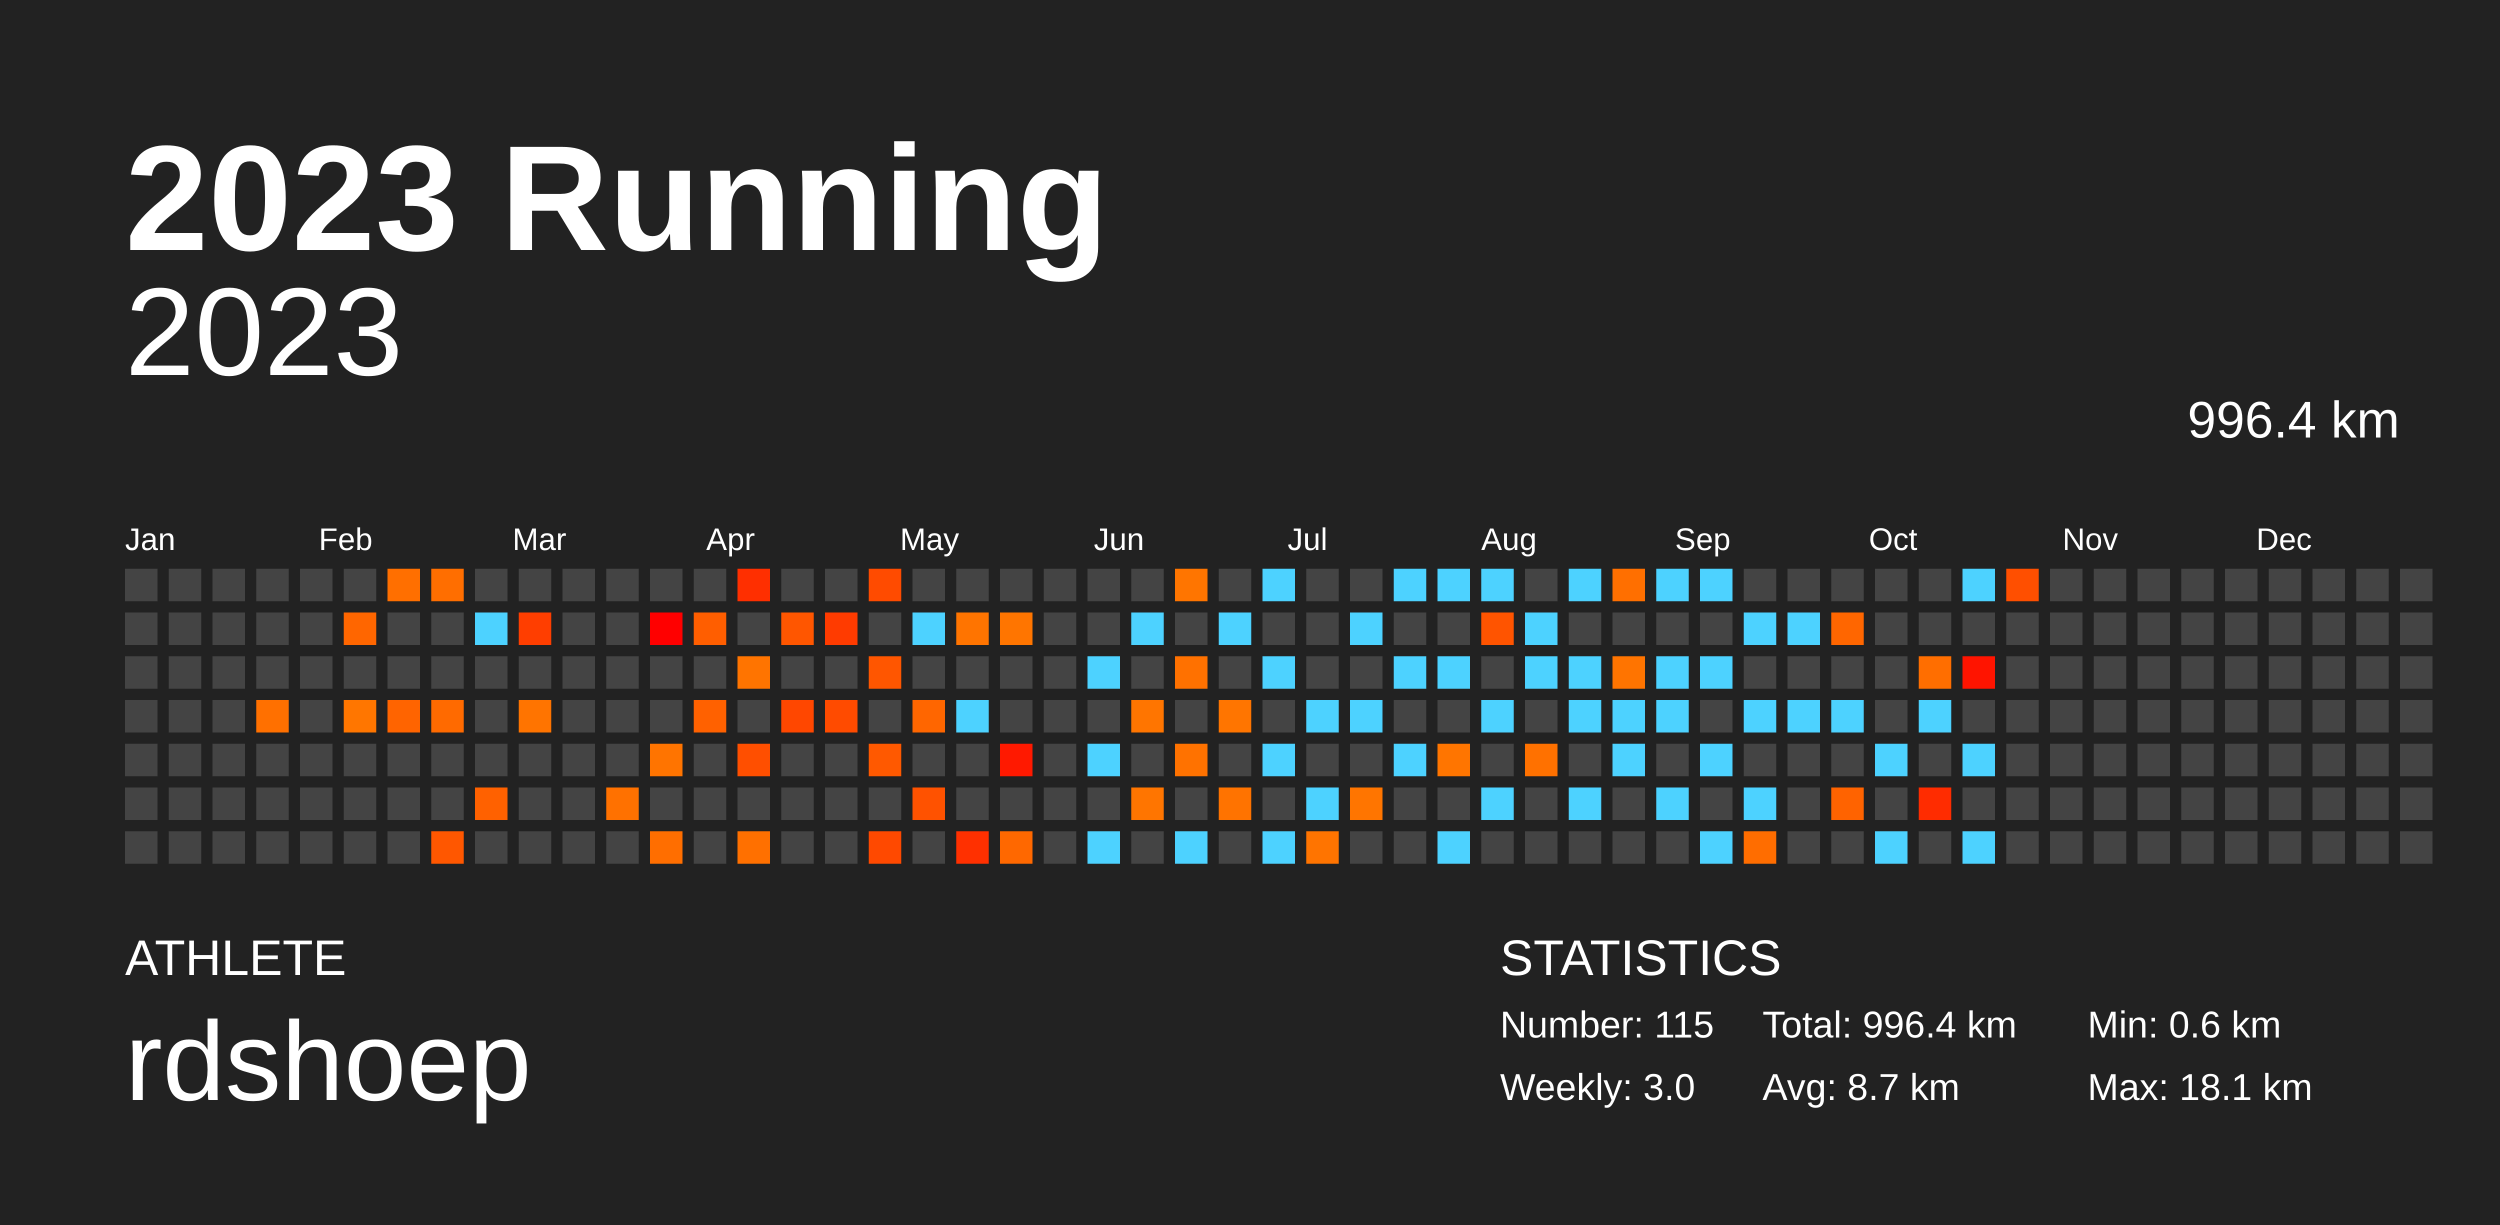
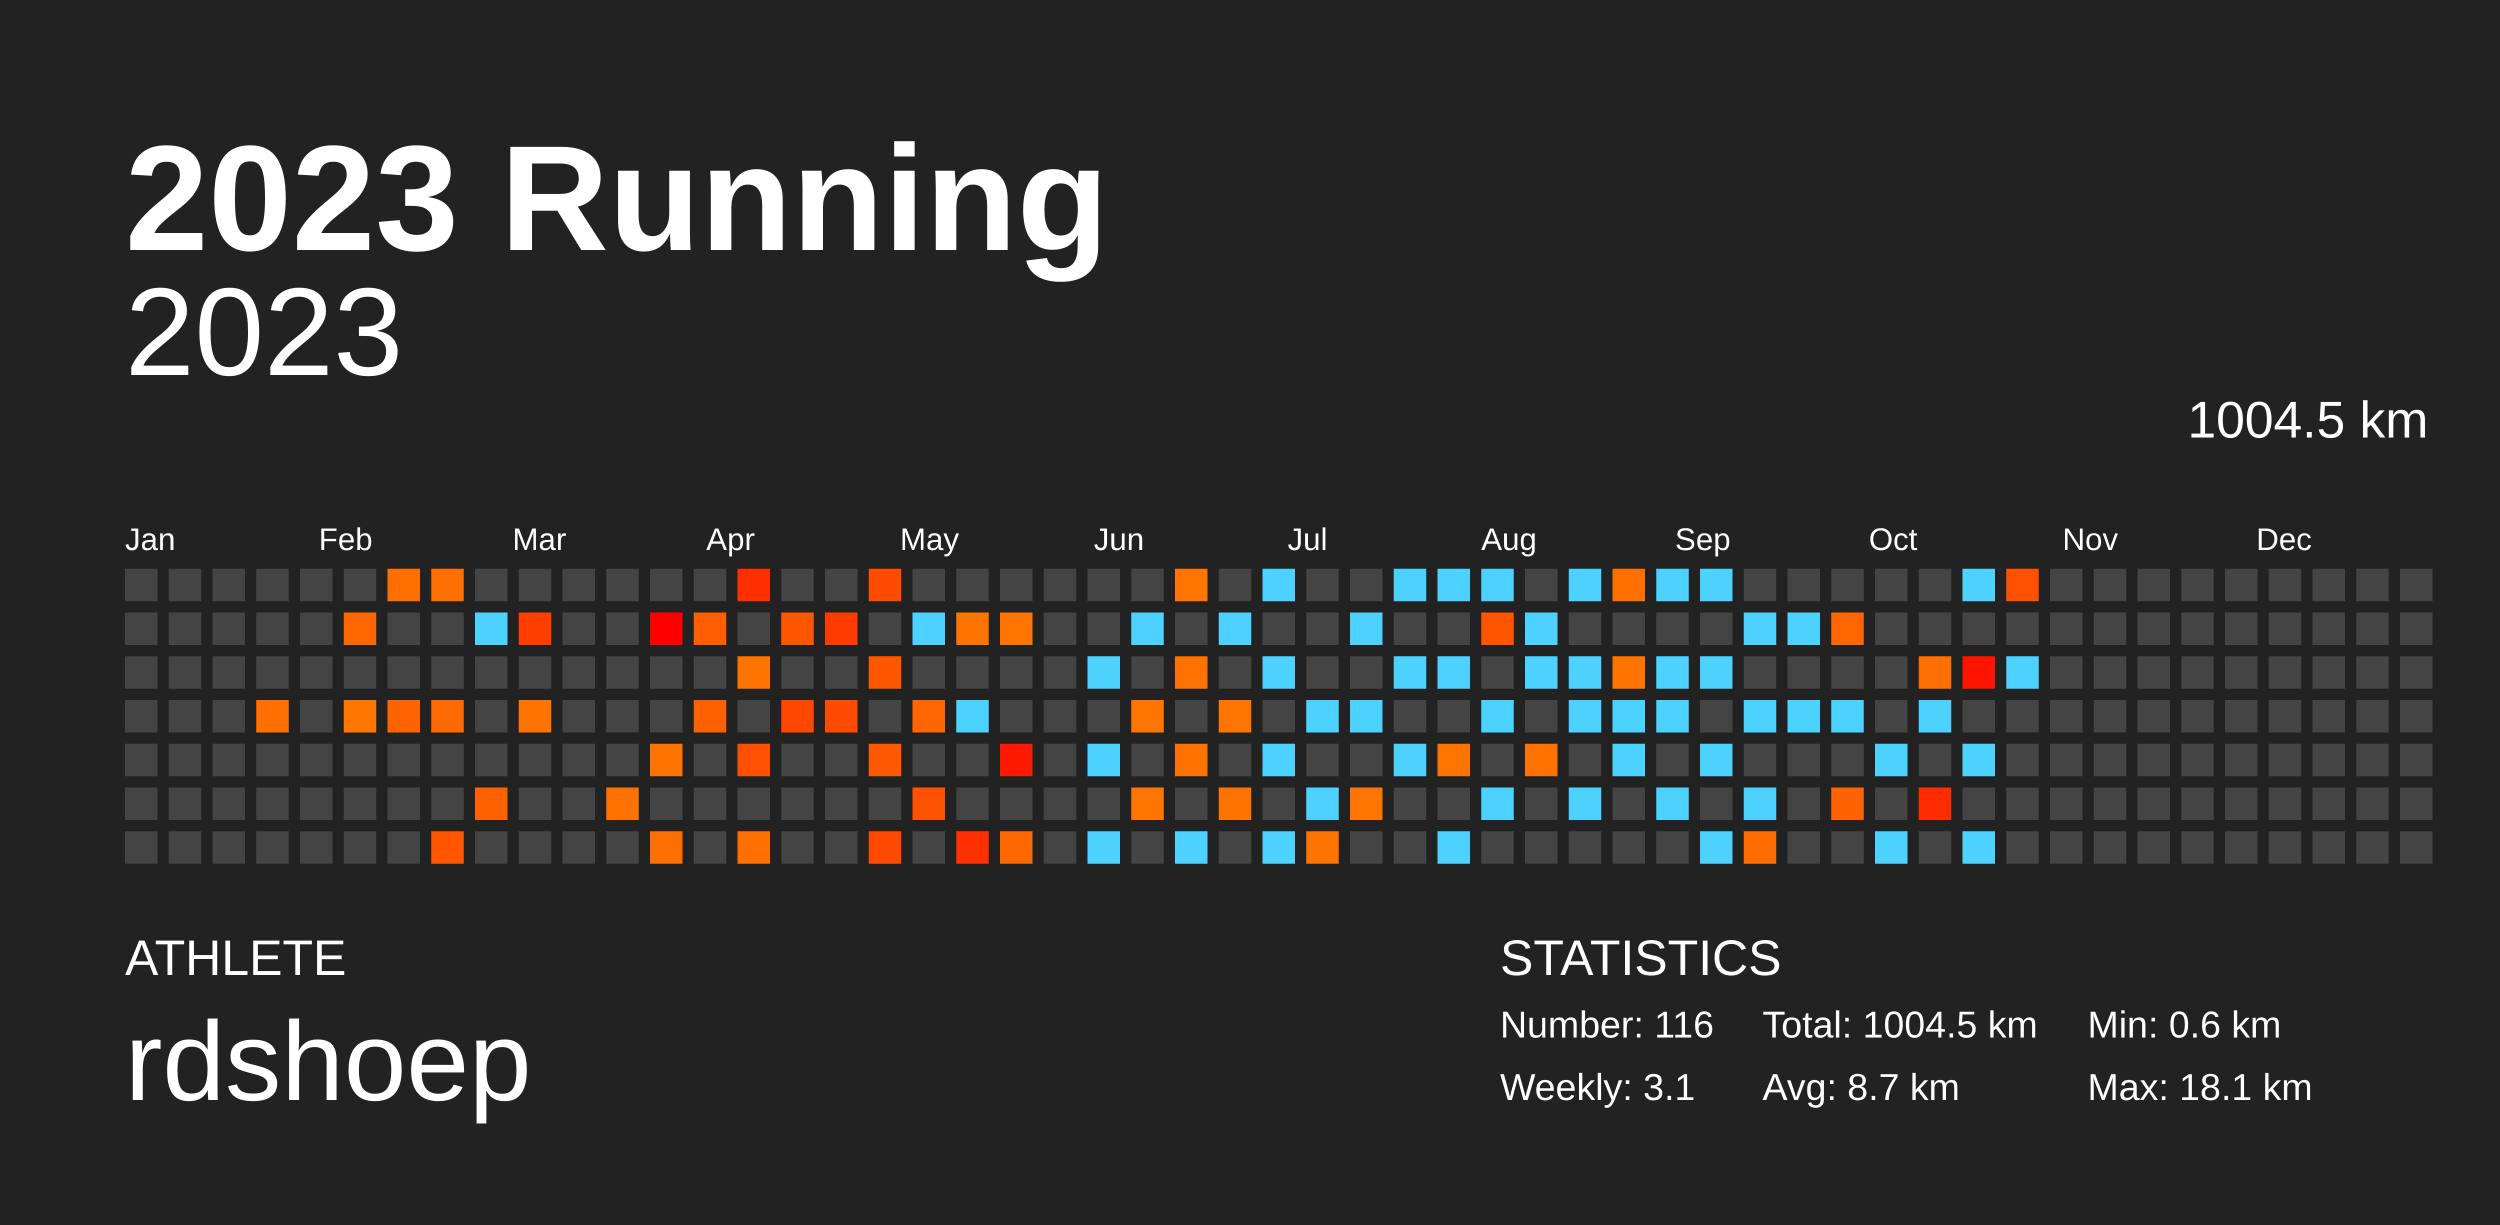
<svg xmlns="http://www.w3.org/2000/svg" baseProfile="full" height="98mm" version="1.1" viewBox="0,0,200,98" width="200mm">
  <defs />
  <rect fill="#222222" height="98" width="200" x="0" y="0" />
  <text fill="#FFFFFF" style="font-size:12px; font-family:Arial; font-weight:bold;" x="10" y="20">2023 Running</text>
  <text fill="#FFFFFF" style="font-size:4px; font-family:Arial" x="10" y="78">ATHLETE</text>
  <text fill="#FFFFFF" style="font-size:9px; font-family:Arial" x="10" y="88">rdshoep</text>
  <text fill="#FFFFFF" style="font-size:4px; font-family:Arial" x="120" y="78">STATISTICS</text>
-   <text fill="#FFFFFF" style="font-size:3px; font-family:Arial" x="120" y="83">Number: 115</text>
-   <text fill="#FFFFFF" style="font-size:3px; font-family:Arial" x="120" y="88">Weekly: 3.0</text>
-   <text fill="#FFFFFF" style="font-size:3px; font-family:Arial" x="141" y="83">Total: 996.4 km</text>
+   <text fill="#FFFFFF" style="font-size:3px; font-family:Arial" x="120" y="83">Number: 116</text>
+   <text fill="#FFFFFF" style="font-size:3px; font-family:Arial" x="120" y="88">Weekly: 3.1</text>
+   <text fill="#FFFFFF" style="font-size:3px; font-family:Arial" x="141" y="83">Total: 1004.5 km</text>
  <text fill="#FFFFFF" style="font-size:3px; font-family:Arial" x="141" y="88">Avg: 8.7 km</text>
  <text fill="#FFFFFF" style="font-size:3px; font-family:Arial" x="167" y="83">Min: 0.6 km</text>
  <text fill="#FFFFFF" style="font-size:3px; font-family:Arial" x="167" y="88">Max: 18.1 km</text>
  <text alignment-baseline="hanging" fill="#FFFFFF" style="font-size:10.0px; font-family:Arial;" x="10" y="30">2023</text>
-   <text alignment-baseline="hanging" fill="#FFFFFF" style="font-size:4.125px; font-family:Arial;" x="175" y="35">996.4 km</text>
+   <text alignment-baseline="hanging" fill="#FFFFFF" style="font-size:4.125px; font-family:Arial;" x="175" y="35">1004.5 km</text>
  <text fill="#FFFFFF" style="font-size:2.5px; font-family:Arial" x="10.0" y="44">Jan</text>
  <text fill="#FFFFFF" style="font-size:2.5px; font-family:Arial" x="25.5" y="44">Feb</text>
  <text fill="#FFFFFF" style="font-size:2.5px; font-family:Arial" x="41.0" y="44">Mar</text>
  <text fill="#FFFFFF" style="font-size:2.5px; font-family:Arial" x="56.5" y="44">Apr</text>
  <text fill="#FFFFFF" style="font-size:2.5px; font-family:Arial" x="72.0" y="44">May</text>
  <text fill="#FFFFFF" style="font-size:2.5px; font-family:Arial" x="87.5" y="44">Jun</text>
  <text fill="#FFFFFF" style="font-size:2.5px; font-family:Arial" x="103.0" y="44">Jul</text>
  <text fill="#FFFFFF" style="font-size:2.5px; font-family:Arial" x="118.5" y="44">Aug</text>
  <text fill="#FFFFFF" style="font-size:2.5px; font-family:Arial" x="134.0" y="44">Sep</text>
  <text fill="#FFFFFF" style="font-size:2.5px; font-family:Arial" x="149.5" y="44">Oct</text>
  <text fill="#FFFFFF" style="font-size:2.5px; font-family:Arial" x="165.0" y="44">Nov</text>
  <text fill="#FFFFFF" style="font-size:2.5px; font-family:Arial" x="180.5" y="44">Dec</text>
  <rect fill="#444444" height="2.6" width="2.6" x="10.0" y="45.5" />
  <rect fill="#444444" height="2.6" width="2.6" x="10.0" y="49.0" />
  <rect fill="#444444" height="2.6" width="2.6" x="10.0" y="52.5" />
  <rect fill="#444444" height="2.6" width="2.6" x="10.0" y="56.0" />
  <rect fill="#444444" height="2.6" width="2.6" x="10.0" y="59.5" />
  <rect fill="#444444" height="2.6" width="2.6" x="10.0" y="63.0" />
  <rect fill="#444444" height="2.6" width="2.6" x="10.0" y="66.5" />
  <rect fill="#444444" height="2.6" width="2.6" x="13.5" y="45.5" />
  <rect fill="#444444" height="2.6" width="2.6" x="13.5" y="49.0" />
  <rect fill="#444444" height="2.6" width="2.6" x="13.5" y="52.5" />
  <rect fill="#444444" height="2.6" width="2.6" x="13.5" y="56.0" />
  <rect fill="#444444" height="2.6" width="2.6" x="13.5" y="59.5" />
  <rect fill="#444444" height="2.6" width="2.6" x="13.5" y="63.0" />
  <rect fill="#444444" height="2.6" width="2.6" x="13.5" y="66.5" />
  <rect fill="#444444" height="2.6" width="2.6" x="17.0" y="45.5" />
  <rect fill="#444444" height="2.6" width="2.6" x="17.0" y="49.0" />
  <rect fill="#444444" height="2.6" width="2.6" x="17.0" y="52.5" />
  <rect fill="#444444" height="2.6" width="2.6" x="17.0" y="56.0" />
  <rect fill="#444444" height="2.6" width="2.6" x="17.0" y="59.5" />
  <rect fill="#444444" height="2.6" width="2.6" x="17.0" y="63.0" />
  <rect fill="#444444" height="2.6" width="2.6" x="17.0" y="66.5" />
  <rect fill="#444444" height="2.6" width="2.6" x="20.5" y="45.5" />
  <rect fill="#444444" height="2.6" width="2.6" x="20.5" y="49.0" />
  <rect fill="#444444" height="2.6" width="2.6" x="20.5" y="52.5" />
  <rect fill="#ff7000" height="2.6" width="2.6" x="20.5" y="56.0" />
  <rect fill="#444444" height="2.6" width="2.6" x="20.5" y="59.5" />
  <rect fill="#444444" height="2.6" width="2.6" x="20.5" y="63.0" />
  <rect fill="#444444" height="2.6" width="2.6" x="20.5" y="66.5" />
  <rect fill="#444444" height="2.6" width="2.6" x="24.0" y="45.5" />
  <rect fill="#444444" height="2.6" width="2.6" x="24.0" y="49.0" />
  <rect fill="#444444" height="2.6" width="2.6" x="24.0" y="52.5" />
  <rect fill="#444444" height="2.6" width="2.6" x="24.0" y="56.0" />
  <rect fill="#444444" height="2.6" width="2.6" x="24.0" y="59.5" />
  <rect fill="#444444" height="2.6" width="2.6" x="24.0" y="63.0" />
  <rect fill="#444444" height="2.6" width="2.6" x="24.0" y="66.5" />
  <rect fill="#444444" height="2.6" width="2.6" x="27.5" y="45.5" />
  <rect fill="#ff6600" height="2.6" width="2.6" x="27.5" y="49.0" />
  <rect fill="#444444" height="2.6" width="2.6" x="27.5" y="52.5" />
  <rect fill="#ff7600" height="2.6" width="2.6" x="27.5" y="56.0" />
  <rect fill="#444444" height="2.6" width="2.6" x="27.5" y="59.5" />
  <rect fill="#444444" height="2.6" width="2.6" x="27.5" y="63.0" />
  <rect fill="#444444" height="2.6" width="2.6" x="27.5" y="66.5" />
  <rect fill="#ff6f00" height="2.6" width="2.6" x="31.0" y="45.5" />
  <rect fill="#444444" height="2.6" width="2.6" x="31.0" y="49.0" />
  <rect fill="#444444" height="2.6" width="2.6" x="31.0" y="52.5" />
  <rect fill="#ff6400" height="2.6" width="2.6" x="31.0" y="56.0" />
  <rect fill="#444444" height="2.6" width="2.6" x="31.0" y="59.5" />
  <rect fill="#444444" height="2.6" width="2.6" x="31.0" y="63.0" />
  <rect fill="#444444" height="2.6" width="2.6" x="31.0" y="66.5" />
  <rect fill="#ff6e00" height="2.6" width="2.6" x="34.5" y="45.5" />
  <rect fill="#444444" height="2.6" width="2.6" x="34.5" y="49.0" />
  <rect fill="#444444" height="2.6" width="2.6" x="34.5" y="52.5" />
  <rect fill="#ff6a00" height="2.6" width="2.6" x="34.5" y="56.0" />
  <rect fill="#444444" height="2.6" width="2.6" x="34.5" y="59.5" />
  <rect fill="#444444" height="2.6" width="2.6" x="34.5" y="63.0" />
  <rect fill="#ff5700" height="2.6" width="2.6" x="34.5" y="66.5" />
  <rect fill="#444444" height="2.6" width="2.6" x="38.0" y="45.5" />
  <rect fill="#4dd2ff" height="2.6" width="2.6" x="38.0" y="49.0" />
  <rect fill="#444444" height="2.6" width="2.6" x="38.0" y="52.5" />
  <rect fill="#444444" height="2.6" width="2.6" x="38.0" y="56.0" />
  <rect fill="#444444" height="2.6" width="2.6" x="38.0" y="59.5" />
  <rect fill="#ff6100" height="2.6" width="2.6" x="38.0" y="63.0" />
  <rect fill="#444444" height="2.6" width="2.6" x="38.0" y="66.5" />
  <rect fill="#444444" height="2.6" width="2.6" x="41.5" y="45.5" />
  <rect fill="#ff3e00" height="2.6" width="2.6" x="41.5" y="49.0" />
  <rect fill="#444444" height="2.6" width="2.6" x="41.5" y="52.5" />
  <rect fill="#ff7400" height="2.6" width="2.6" x="41.5" y="56.0" />
  <rect fill="#444444" height="2.6" width="2.6" x="41.5" y="59.5" />
  <rect fill="#444444" height="2.6" width="2.6" x="41.5" y="63.0" />
  <rect fill="#444444" height="2.6" width="2.6" x="41.5" y="66.5" />
  <rect fill="#444444" height="2.6" width="2.6" x="45.0" y="45.5" />
  <rect fill="#444444" height="2.6" width="2.6" x="45.0" y="49.0" />
  <rect fill="#444444" height="2.6" width="2.6" x="45.0" y="52.5" />
  <rect fill="#444444" height="2.6" width="2.6" x="45.0" y="56.0" />
  <rect fill="#444444" height="2.6" width="2.6" x="45.0" y="59.5" />
  <rect fill="#444444" height="2.6" width="2.6" x="45.0" y="63.0" />
  <rect fill="#444444" height="2.6" width="2.6" x="45.0" y="66.5" />
  <rect fill="#444444" height="2.6" width="2.6" x="48.5" y="45.5" />
  <rect fill="#444444" height="2.6" width="2.6" x="48.5" y="49.0" />
  <rect fill="#444444" height="2.6" width="2.6" x="48.5" y="52.5" />
  <rect fill="#444444" height="2.6" width="2.6" x="48.5" y="56.0" />
  <rect fill="#444444" height="2.6" width="2.6" x="48.5" y="59.5" />
  <rect fill="#ff7100" height="2.6" width="2.6" x="48.5" y="63.0" />
  <rect fill="#444444" height="2.6" width="2.6" x="48.5" y="66.5" />
  <rect fill="#444444" height="2.6" width="2.6" x="52.0" y="45.5" />
  <rect fill="#ff0000" height="2.6" width="2.6" x="52.0" y="49.0" />
  <rect fill="#444444" height="2.6" width="2.6" x="52.0" y="52.5" />
  <rect fill="#444444" height="2.6" width="2.6" x="52.0" y="56.0" />
  <rect fill="#ff7400" height="2.6" width="2.6" x="52.0" y="59.5" />
  <rect fill="#444444" height="2.6" width="2.6" x="52.0" y="63.0" />
  <rect fill="#ff6e00" height="2.6" width="2.6" x="52.0" y="66.5" />
  <rect fill="#444444" height="2.6" width="2.6" x="55.5" y="45.5" />
  <rect fill="#ff5e00" height="2.6" width="2.6" x="55.5" y="49.0" />
  <rect fill="#444444" height="2.6" width="2.6" x="55.5" y="52.5" />
  <rect fill="#ff6100" height="2.6" width="2.6" x="55.5" y="56.0" />
  <rect fill="#444444" height="2.6" width="2.6" x="55.5" y="59.5" />
  <rect fill="#444444" height="2.6" width="2.6" x="55.5" y="63.0" />
  <rect fill="#444444" height="2.6" width="2.6" x="55.5" y="66.5" />
  <rect fill="#ff2f00" height="2.6" width="2.6" x="59.0" y="45.5" />
  <rect fill="#444444" height="2.6" width="2.6" x="59.0" y="49.0" />
  <rect fill="#ff7400" height="2.6" width="2.6" x="59.0" y="52.5" />
  <rect fill="#444444" height="2.6" width="2.6" x="59.0" y="56.0" />
  <rect fill="#ff4f00" height="2.6" width="2.6" x="59.0" y="59.5" />
  <rect fill="#444444" height="2.6" width="2.6" x="59.0" y="63.0" />
  <rect fill="#ff7000" height="2.6" width="2.6" x="59.0" y="66.5" />
  <rect fill="#444444" height="2.6" width="2.6" x="62.5" y="45.5" />
  <rect fill="#ff5600" height="2.6" width="2.6" x="62.5" y="49.0" />
  <rect fill="#444444" height="2.6" width="2.6" x="62.5" y="52.5" />
  <rect fill="#ff4700" height="2.6" width="2.6" x="62.5" y="56.0" />
  <rect fill="#444444" height="2.6" width="2.6" x="62.5" y="59.5" />
  <rect fill="#444444" height="2.6" width="2.6" x="62.5" y="63.0" />
  <rect fill="#444444" height="2.6" width="2.6" x="62.5" y="66.5" />
  <rect fill="#444444" height="2.6" width="2.6" x="66.0" y="45.5" />
  <rect fill="#ff3b00" height="2.6" width="2.6" x="66.0" y="49.0" />
  <rect fill="#444444" height="2.6" width="2.6" x="66.0" y="52.5" />
  <rect fill="#ff4b00" height="2.6" width="2.6" x="66.0" y="56.0" />
  <rect fill="#444444" height="2.6" width="2.6" x="66.0" y="59.5" />
  <rect fill="#444444" height="2.6" width="2.6" x="66.0" y="63.0" />
  <rect fill="#444444" height="2.6" width="2.6" x="66.0" y="66.5" />
  <rect fill="#ff4b00" height="2.6" width="2.6" x="69.5" y="45.5" />
  <rect fill="#444444" height="2.6" width="2.6" x="69.5" y="49.0" />
  <rect fill="#ff5600" height="2.6" width="2.6" x="69.5" y="52.5" />
  <rect fill="#444444" height="2.6" width="2.6" x="69.5" y="56.0" />
  <rect fill="#ff5900" height="2.6" width="2.6" x="69.5" y="59.5" />
  <rect fill="#444444" height="2.6" width="2.6" x="69.5" y="63.0" />
  <rect fill="#ff4900" height="2.6" width="2.6" x="69.5" y="66.5" />
  <rect fill="#444444" height="2.6" width="2.6" x="73.0" y="45.5" />
  <rect fill="#4dd2ff" height="2.6" width="2.6" x="73.0" y="49.0" />
  <rect fill="#444444" height="2.6" width="2.6" x="73.0" y="52.5" />
  <rect fill="#ff6600" height="2.6" width="2.6" x="73.0" y="56.0" />
  <rect fill="#444444" height="2.6" width="2.6" x="73.0" y="59.5" />
  <rect fill="#ff5200" height="2.6" width="2.6" x="73.0" y="63.0" />
  <rect fill="#444444" height="2.6" width="2.6" x="73.0" y="66.5" />
  <rect fill="#444444" height="2.6" width="2.6" x="76.5" y="45.5" />
  <rect fill="#ff7400" height="2.6" width="2.6" x="76.5" y="49.0" />
  <rect fill="#444444" height="2.6" width="2.6" x="76.5" y="52.5" />
  <rect fill="#4dd2ff" height="2.6" width="2.6" x="76.5" y="56.0" />
  <rect fill="#444444" height="2.6" width="2.6" x="76.5" y="59.5" />
  <rect fill="#444444" height="2.6" width="2.6" x="76.5" y="63.0" />
  <rect fill="#ff3000" height="2.6" width="2.6" x="76.5" y="66.5" />
  <rect fill="#444444" height="2.6" width="2.6" x="80.0" y="45.5" />
  <rect fill="#ff7500" height="2.6" width="2.6" x="80.0" y="49.0" />
  <rect fill="#444444" height="2.6" width="2.6" x="80.0" y="52.5" />
  <rect fill="#444444" height="2.6" width="2.6" x="80.0" y="56.0" />
  <rect fill="#ff1900" height="2.6" width="2.6" x="80.0" y="59.5" />
  <rect fill="#444444" height="2.6" width="2.6" x="80.0" y="63.0" />
  <rect fill="#ff6800" height="2.6" width="2.6" x="80.0" y="66.5" />
  <rect fill="#444444" height="2.6" width="2.6" x="83.5" y="45.5" />
  <rect fill="#444444" height="2.6" width="2.6" x="83.5" y="49.0" />
  <rect fill="#444444" height="2.6" width="2.6" x="83.5" y="52.5" />
  <rect fill="#444444" height="2.6" width="2.6" x="83.5" y="56.0" />
  <rect fill="#444444" height="2.6" width="2.6" x="83.5" y="59.5" />
  <rect fill="#444444" height="2.6" width="2.6" x="83.5" y="63.0" />
  <rect fill="#444444" height="2.6" width="2.6" x="83.5" y="66.5" />
  <rect fill="#444444" height="2.6" width="2.6" x="87.0" y="45.5" />
  <rect fill="#444444" height="2.6" width="2.6" x="87.0" y="49.0" />
  <rect fill="#4dd2ff" height="2.6" width="2.6" x="87.0" y="52.5" />
  <rect fill="#444444" height="2.6" width="2.6" x="87.0" y="56.0" />
  <rect fill="#4dd2ff" height="2.6" width="2.6" x="87.0" y="59.5" />
  <rect fill="#444444" height="2.6" width="2.6" x="87.0" y="63.0" />
  <rect fill="#4dd2ff" height="2.6" width="2.6" x="87.0" y="66.5" />
  <rect fill="#444444" height="2.6" width="2.6" x="90.5" y="45.5" />
  <rect fill="#4dd2ff" height="2.6" width="2.6" x="90.5" y="49.0" />
  <rect fill="#444444" height="2.6" width="2.6" x="90.5" y="52.5" />
  <rect fill="#ff7500" height="2.6" width="2.6" x="90.5" y="56.0" />
  <rect fill="#444444" height="2.6" width="2.6" x="90.5" y="59.5" />
  <rect fill="#ff7500" height="2.6" width="2.6" x="90.5" y="63.0" />
  <rect fill="#444444" height="2.6" width="2.6" x="90.5" y="66.5" />
  <rect fill="#ff7500" height="2.6" width="2.6" x="94.0" y="45.5" />
  <rect fill="#444444" height="2.6" width="2.6" x="94.0" y="49.0" />
  <rect fill="#ff7100" height="2.6" width="2.6" x="94.0" y="52.5" />
  <rect fill="#444444" height="2.6" width="2.6" x="94.0" y="56.0" />
  <rect fill="#ff7200" height="2.6" width="2.6" x="94.0" y="59.5" />
  <rect fill="#444444" height="2.6" width="2.6" x="94.0" y="63.0" />
  <rect fill="#4dd2ff" height="2.6" width="2.6" x="94.0" y="66.5" />
  <rect fill="#444444" height="2.6" width="2.6" x="97.5" y="45.5" />
  <rect fill="#4dd2ff" height="2.6" width="2.6" x="97.5" y="49.0" />
  <rect fill="#444444" height="2.6" width="2.6" x="97.5" y="52.5" />
  <rect fill="#ff7500" height="2.6" width="2.6" x="97.5" y="56.0" />
  <rect fill="#444444" height="2.6" width="2.6" x="97.5" y="59.5" />
  <rect fill="#ff7300" height="2.6" width="2.6" x="97.5" y="63.0" />
  <rect fill="#444444" height="2.6" width="2.6" x="97.5" y="66.5" />
  <rect fill="#4dd2ff" height="2.6" width="2.6" x="101.0" y="45.5" />
  <rect fill="#444444" height="2.6" width="2.6" x="101.0" y="49.0" />
  <rect fill="#4dd2ff" height="2.6" width="2.6" x="101.0" y="52.5" />
  <rect fill="#444444" height="2.6" width="2.6" x="101.0" y="56.0" />
  <rect fill="#4dd2ff" height="2.6" width="2.6" x="101.0" y="59.5" />
  <rect fill="#444444" height="2.6" width="2.6" x="101.0" y="63.0" />
  <rect fill="#4dd2ff" height="2.6" width="2.6" x="101.0" y="66.5" />
  <rect fill="#444444" height="2.6" width="2.6" x="104.5" y="45.5" />
  <rect fill="#444444" height="2.6" width="2.6" x="104.5" y="49.0" />
  <rect fill="#444444" height="2.6" width="2.6" x="104.5" y="52.5" />
  <rect fill="#4dd2ff" height="2.6" width="2.6" x="104.5" y="56.0" />
  <rect fill="#444444" height="2.6" width="2.6" x="104.5" y="59.5" />
  <rect fill="#4dd2ff" height="2.6" width="2.6" x="104.5" y="63.0" />
  <rect fill="#ff7400" height="2.6" width="2.6" x="104.5" y="66.5" />
  <rect fill="#444444" height="2.6" width="2.6" x="108.0" y="45.5" />
  <rect fill="#4dd2ff" height="2.6" width="2.6" x="108.0" y="49.0" />
  <rect fill="#444444" height="2.6" width="2.6" x="108.0" y="52.5" />
  <rect fill="#4dd2ff" height="2.6" width="2.6" x="108.0" y="56.0" />
  <rect fill="#444444" height="2.6" width="2.6" x="108.0" y="59.5" />
  <rect fill="#ff7500" height="2.6" width="2.6" x="108.0" y="63.0" />
  <rect fill="#444444" height="2.6" width="2.6" x="108.0" y="66.5" />
  <rect fill="#4dd2ff" height="2.6" width="2.6" x="111.5" y="45.5" />
  <rect fill="#444444" height="2.6" width="2.6" x="111.5" y="49.0" />
  <rect fill="#4dd2ff" height="2.6" width="2.6" x="111.5" y="52.5" />
  <rect fill="#444444" height="2.6" width="2.6" x="111.5" y="56.0" />
  <rect fill="#4dd2ff" height="2.6" width="2.6" x="111.5" y="59.5" />
  <rect fill="#444444" height="2.6" width="2.6" x="111.5" y="63.0" />
  <rect fill="#444444" height="2.6" width="2.6" x="111.5" y="66.5" />
  <rect fill="#4dd2ff" height="2.6" width="2.6" x="115.0" y="45.5" />
  <rect fill="#444444" height="2.6" width="2.6" x="115.0" y="49.0" />
  <rect fill="#4dd2ff" height="2.6" width="2.6" x="115.0" y="52.5" />
  <rect fill="#444444" height="2.6" width="2.6" x="115.0" y="56.0" />
  <rect fill="#ff7500" height="2.6" width="2.6" x="115.0" y="59.5" />
  <rect fill="#444444" height="2.6" width="2.6" x="115.0" y="63.0" />
  <rect fill="#4dd2ff" height="2.6" width="2.6" x="115.0" y="66.5" />
  <rect fill="#4dd2ff" height="2.6" width="2.6" x="118.5" y="45.5" />
  <rect fill="#ff5400" height="2.6" width="2.6" x="118.5" y="49.0" />
  <rect fill="#444444" height="2.6" width="2.6" x="118.5" y="52.5" />
  <rect fill="#4dd2ff" height="2.6" width="2.6" x="118.5" y="56.0" />
  <rect fill="#444444" height="2.6" width="2.6" x="118.5" y="59.5" />
  <rect fill="#4dd2ff" height="2.6" width="2.6" x="118.5" y="63.0" />
  <rect fill="#444444" height="2.6" width="2.6" x="118.5" y="66.5" />
  <rect fill="#444444" height="2.6" width="2.6" x="122.0" y="45.5" />
  <rect fill="#4dd2ff" height="2.6" width="2.6" x="122.0" y="49.0" />
  <rect fill="#4dd2ff" height="2.6" width="2.6" x="122.0" y="52.5" />
  <rect fill="#444444" height="2.6" width="2.6" x="122.0" y="56.0" />
  <rect fill="#ff7100" height="2.6" width="2.6" x="122.0" y="59.5" />
  <rect fill="#444444" height="2.6" width="2.6" x="122.0" y="63.0" />
  <rect fill="#444444" height="2.6" width="2.6" x="122.0" y="66.5" />
  <rect fill="#4dd2ff" height="2.6" width="2.6" x="125.5" y="45.5" />
  <rect fill="#444444" height="2.6" width="2.6" x="125.5" y="49.0" />
  <rect fill="#4dd2ff" height="2.6" width="2.6" x="125.5" y="52.5" />
  <rect fill="#4dd2ff" height="2.6" width="2.6" x="125.5" y="56.0" />
  <rect fill="#444444" height="2.6" width="2.6" x="125.5" y="59.5" />
  <rect fill="#4dd2ff" height="2.6" width="2.6" x="125.5" y="63.0" />
  <rect fill="#444444" height="2.6" width="2.6" x="125.5" y="66.5" />
  <rect fill="#ff6f00" height="2.6" width="2.6" x="129.0" y="45.5" />
  <rect fill="#444444" height="2.6" width="2.6" x="129.0" y="49.0" />
  <rect fill="#ff7400" height="2.6" width="2.6" x="129.0" y="52.5" />
  <rect fill="#4dd2ff" height="2.6" width="2.6" x="129.0" y="56.0" />
  <rect fill="#4dd2ff" height="2.6" width="2.6" x="129.0" y="59.5" />
  <rect fill="#444444" height="2.6" width="2.6" x="129.0" y="63.0" />
  <rect fill="#444444" height="2.6" width="2.6" x="129.0" y="66.5" />
  <rect fill="#4dd2ff" height="2.6" width="2.6" x="132.5" y="45.5" />
  <rect fill="#444444" height="2.6" width="2.6" x="132.5" y="49.0" />
  <rect fill="#4dd2ff" height="2.6" width="2.6" x="132.5" y="52.5" />
  <rect fill="#4dd2ff" height="2.6" width="2.6" x="132.5" y="56.0" />
  <rect fill="#444444" height="2.6" width="2.6" x="132.5" y="59.5" />
  <rect fill="#4dd2ff" height="2.6" width="2.6" x="132.5" y="63.0" />
  <rect fill="#444444" height="2.6" width="2.6" x="132.5" y="66.5" />
  <rect fill="#4dd2ff" height="2.6" width="2.6" x="136.0" y="45.5" />
  <rect fill="#444444" height="2.6" width="2.6" x="136.0" y="49.0" />
  <rect fill="#4dd2ff" height="2.6" width="2.6" x="136.0" y="52.5" />
  <rect fill="#444444" height="2.6" width="2.6" x="136.0" y="56.0" />
  <rect fill="#4dd2ff" height="2.6" width="2.6" x="136.0" y="59.5" />
  <rect fill="#444444" height="2.6" width="2.6" x="136.0" y="63.0" />
  <rect fill="#4dd2ff" height="2.6" width="2.6" x="136.0" y="66.5" />
  <rect fill="#444444" height="2.6" width="2.6" x="139.5" y="45.5" />
  <rect fill="#4dd2ff" height="2.6" width="2.6" x="139.5" y="49.0" />
  <rect fill="#444444" height="2.6" width="2.6" x="139.5" y="52.5" />
  <rect fill="#4dd2ff" height="2.6" width="2.6" x="139.5" y="56.0" />
  <rect fill="#444444" height="2.6" width="2.6" x="139.5" y="59.5" />
  <rect fill="#4dd2ff" height="2.6" width="2.6" x="139.5" y="63.0" />
  <rect fill="#ff6d00" height="2.6" width="2.6" x="139.5" y="66.5" />
  <rect fill="#444444" height="2.6" width="2.6" x="143.0" y="45.5" />
  <rect fill="#4dd2ff" height="2.6" width="2.6" x="143.0" y="49.0" />
  <rect fill="#444444" height="2.6" width="2.6" x="143.0" y="52.5" />
  <rect fill="#4dd2ff" height="2.6" width="2.6" x="143.0" y="56.0" />
  <rect fill="#444444" height="2.6" width="2.6" x="143.0" y="59.5" />
  <rect fill="#444444" height="2.6" width="2.6" x="143.0" y="63.0" />
  <rect fill="#444444" height="2.6" width="2.6" x="143.0" y="66.5" />
  <rect fill="#444444" height="2.6" width="2.6" x="146.5" y="45.5" />
  <rect fill="#ff6600" height="2.6" width="2.6" x="146.5" y="49.0" />
  <rect fill="#444444" height="2.6" width="2.6" x="146.5" y="52.5" />
  <rect fill="#4dd2ff" height="2.6" width="2.6" x="146.5" y="56.0" />
  <rect fill="#444444" height="2.6" width="2.6" x="146.5" y="59.5" />
  <rect fill="#ff6300" height="2.6" width="2.6" x="146.5" y="63.0" />
  <rect fill="#444444" height="2.6" width="2.6" x="146.5" y="66.5" />
  <rect fill="#444444" height="2.6" width="2.6" x="150.0" y="45.5" />
  <rect fill="#444444" height="2.6" width="2.6" x="150.0" y="49.0" />
  <rect fill="#444444" height="2.6" width="2.6" x="150.0" y="52.5" />
  <rect fill="#444444" height="2.6" width="2.6" x="150.0" y="56.0" />
  <rect fill="#4dd2ff" height="2.6" width="2.6" x="150.0" y="59.5" />
  <rect fill="#444444" height="2.6" width="2.6" x="150.0" y="63.0" />
  <rect fill="#4dd2ff" height="2.6" width="2.6" x="150.0" y="66.5" />
  <rect fill="#444444" height="2.6" width="2.6" x="153.5" y="45.5" />
  <rect fill="#444444" height="2.6" width="2.6" x="153.5" y="49.0" />
  <rect fill="#ff6e00" height="2.6" width="2.6" x="153.5" y="52.5" />
  <rect fill="#4dd2ff" height="2.6" width="2.6" x="153.5" y="56.0" />
  <rect fill="#444444" height="2.6" width="2.6" x="153.5" y="59.5" />
  <rect fill="#ff2c00" height="2.6" width="2.6" x="153.5" y="63.0" />
  <rect fill="#444444" height="2.6" width="2.6" x="153.5" y="66.5" />
  <rect fill="#4dd2ff" height="2.6" width="2.6" x="157.0" y="45.5" />
  <rect fill="#444444" height="2.6" width="2.6" x="157.0" y="49.0" />
  <rect fill="#ff1400" height="2.6" width="2.6" x="157.0" y="52.5" />
  <rect fill="#444444" height="2.6" width="2.6" x="157.0" y="56.0" />
  <rect fill="#4dd2ff" height="2.6" width="2.6" x="157.0" y="59.5" />
  <rect fill="#444444" height="2.6" width="2.6" x="157.0" y="63.0" />
  <rect fill="#4dd2ff" height="2.6" width="2.6" x="157.0" y="66.5" />
  <rect fill="#ff4f00" height="2.6" width="2.6" x="160.5" y="45.5" />
  <rect fill="#444444" height="2.6" width="2.6" x="160.5" y="49.0" />
-   <rect fill="#444444" height="2.6" width="2.6" x="160.5" y="52.5" />
+   <rect fill="#4dd2ff" height="2.6" width="2.6" x="160.5" y="52.5" />
  <rect fill="#444444" height="2.6" width="2.6" x="160.5" y="56.0" />
  <rect fill="#444444" height="2.6" width="2.6" x="160.5" y="59.5" />
  <rect fill="#444444" height="2.6" width="2.6" x="160.5" y="63.0" />
  <rect fill="#444444" height="2.6" width="2.6" x="160.5" y="66.5" />
  <rect fill="#444444" height="2.6" width="2.6" x="164.0" y="45.5" />
  <rect fill="#444444" height="2.6" width="2.6" x="164.0" y="49.0" />
  <rect fill="#444444" height="2.6" width="2.6" x="164.0" y="52.5" />
  <rect fill="#444444" height="2.6" width="2.6" x="164.0" y="56.0" />
  <rect fill="#444444" height="2.6" width="2.6" x="164.0" y="59.5" />
  <rect fill="#444444" height="2.6" width="2.6" x="164.0" y="63.0" />
  <rect fill="#444444" height="2.6" width="2.6" x="164.0" y="66.5" />
  <rect fill="#444444" height="2.6" width="2.6" x="167.5" y="45.5" />
  <rect fill="#444444" height="2.6" width="2.6" x="167.5" y="49.0" />
  <rect fill="#444444" height="2.6" width="2.6" x="167.5" y="52.5" />
  <rect fill="#444444" height="2.6" width="2.6" x="167.5" y="56.0" />
  <rect fill="#444444" height="2.6" width="2.6" x="167.5" y="59.5" />
  <rect fill="#444444" height="2.6" width="2.6" x="167.5" y="63.0" />
  <rect fill="#444444" height="2.6" width="2.6" x="167.5" y="66.5" />
  <rect fill="#444444" height="2.6" width="2.6" x="171.0" y="45.5" />
  <rect fill="#444444" height="2.6" width="2.6" x="171.0" y="49.0" />
  <rect fill="#444444" height="2.6" width="2.6" x="171.0" y="52.5" />
  <rect fill="#444444" height="2.6" width="2.6" x="171.0" y="56.0" />
  <rect fill="#444444" height="2.6" width="2.6" x="171.0" y="59.5" />
  <rect fill="#444444" height="2.6" width="2.6" x="171.0" y="63.0" />
  <rect fill="#444444" height="2.6" width="2.6" x="171.0" y="66.5" />
  <rect fill="#444444" height="2.6" width="2.6" x="174.5" y="45.5" />
  <rect fill="#444444" height="2.6" width="2.6" x="174.5" y="49.0" />
  <rect fill="#444444" height="2.6" width="2.6" x="174.5" y="52.5" />
  <rect fill="#444444" height="2.6" width="2.6" x="174.5" y="56.0" />
  <rect fill="#444444" height="2.6" width="2.6" x="174.5" y="59.5" />
  <rect fill="#444444" height="2.6" width="2.6" x="174.5" y="63.0" />
  <rect fill="#444444" height="2.6" width="2.6" x="174.5" y="66.5" />
  <rect fill="#444444" height="2.6" width="2.6" x="178.0" y="45.5" />
  <rect fill="#444444" height="2.6" width="2.6" x="178.0" y="49.0" />
  <rect fill="#444444" height="2.6" width="2.6" x="178.0" y="52.5" />
  <rect fill="#444444" height="2.6" width="2.6" x="178.0" y="56.0" />
  <rect fill="#444444" height="2.6" width="2.6" x="178.0" y="59.5" />
  <rect fill="#444444" height="2.6" width="2.6" x="178.0" y="63.0" />
  <rect fill="#444444" height="2.6" width="2.6" x="178.0" y="66.5" />
  <rect fill="#444444" height="2.6" width="2.6" x="181.5" y="45.5" />
  <rect fill="#444444" height="2.6" width="2.6" x="181.5" y="49.0" />
  <rect fill="#444444" height="2.6" width="2.6" x="181.5" y="52.5" />
  <rect fill="#444444" height="2.6" width="2.6" x="181.5" y="56.0" />
  <rect fill="#444444" height="2.6" width="2.6" x="181.5" y="59.5" />
  <rect fill="#444444" height="2.6" width="2.6" x="181.5" y="63.0" />
  <rect fill="#444444" height="2.6" width="2.6" x="181.5" y="66.5" />
  <rect fill="#444444" height="2.6" width="2.6" x="185.0" y="45.5" />
  <rect fill="#444444" height="2.6" width="2.6" x="185.0" y="49.0" />
  <rect fill="#444444" height="2.6" width="2.6" x="185.0" y="52.5" />
  <rect fill="#444444" height="2.6" width="2.6" x="185.0" y="56.0" />
  <rect fill="#444444" height="2.6" width="2.6" x="185.0" y="59.5" />
  <rect fill="#444444" height="2.6" width="2.6" x="185.0" y="63.0" />
  <rect fill="#444444" height="2.6" width="2.6" x="185.0" y="66.5" />
  <rect fill="#444444" height="2.6" width="2.6" x="188.5" y="45.5" />
  <rect fill="#444444" height="2.6" width="2.6" x="188.5" y="49.0" />
  <rect fill="#444444" height="2.6" width="2.6" x="188.5" y="52.5" />
  <rect fill="#444444" height="2.6" width="2.6" x="188.5" y="56.0" />
  <rect fill="#444444" height="2.6" width="2.6" x="188.5" y="59.5" />
  <rect fill="#444444" height="2.6" width="2.6" x="188.5" y="63.0" />
  <rect fill="#444444" height="2.6" width="2.6" x="188.5" y="66.5" />
  <rect fill="#444444" height="2.6" width="2.6" x="192.0" y="45.5" />
  <rect fill="#444444" height="2.6" width="2.6" x="192.0" y="49.0" />
  <rect fill="#444444" height="2.6" width="2.6" x="192.0" y="52.5" />
  <rect fill="#444444" height="2.6" width="2.6" x="192.0" y="56.0" />
  <rect fill="#444444" height="2.6" width="2.6" x="192.0" y="59.5" />
  <rect fill="#444444" height="2.6" width="2.6" x="192.0" y="63.0" />
  <rect fill="#444444" height="2.6" width="2.6" x="192.0" y="66.5" />
</svg>
